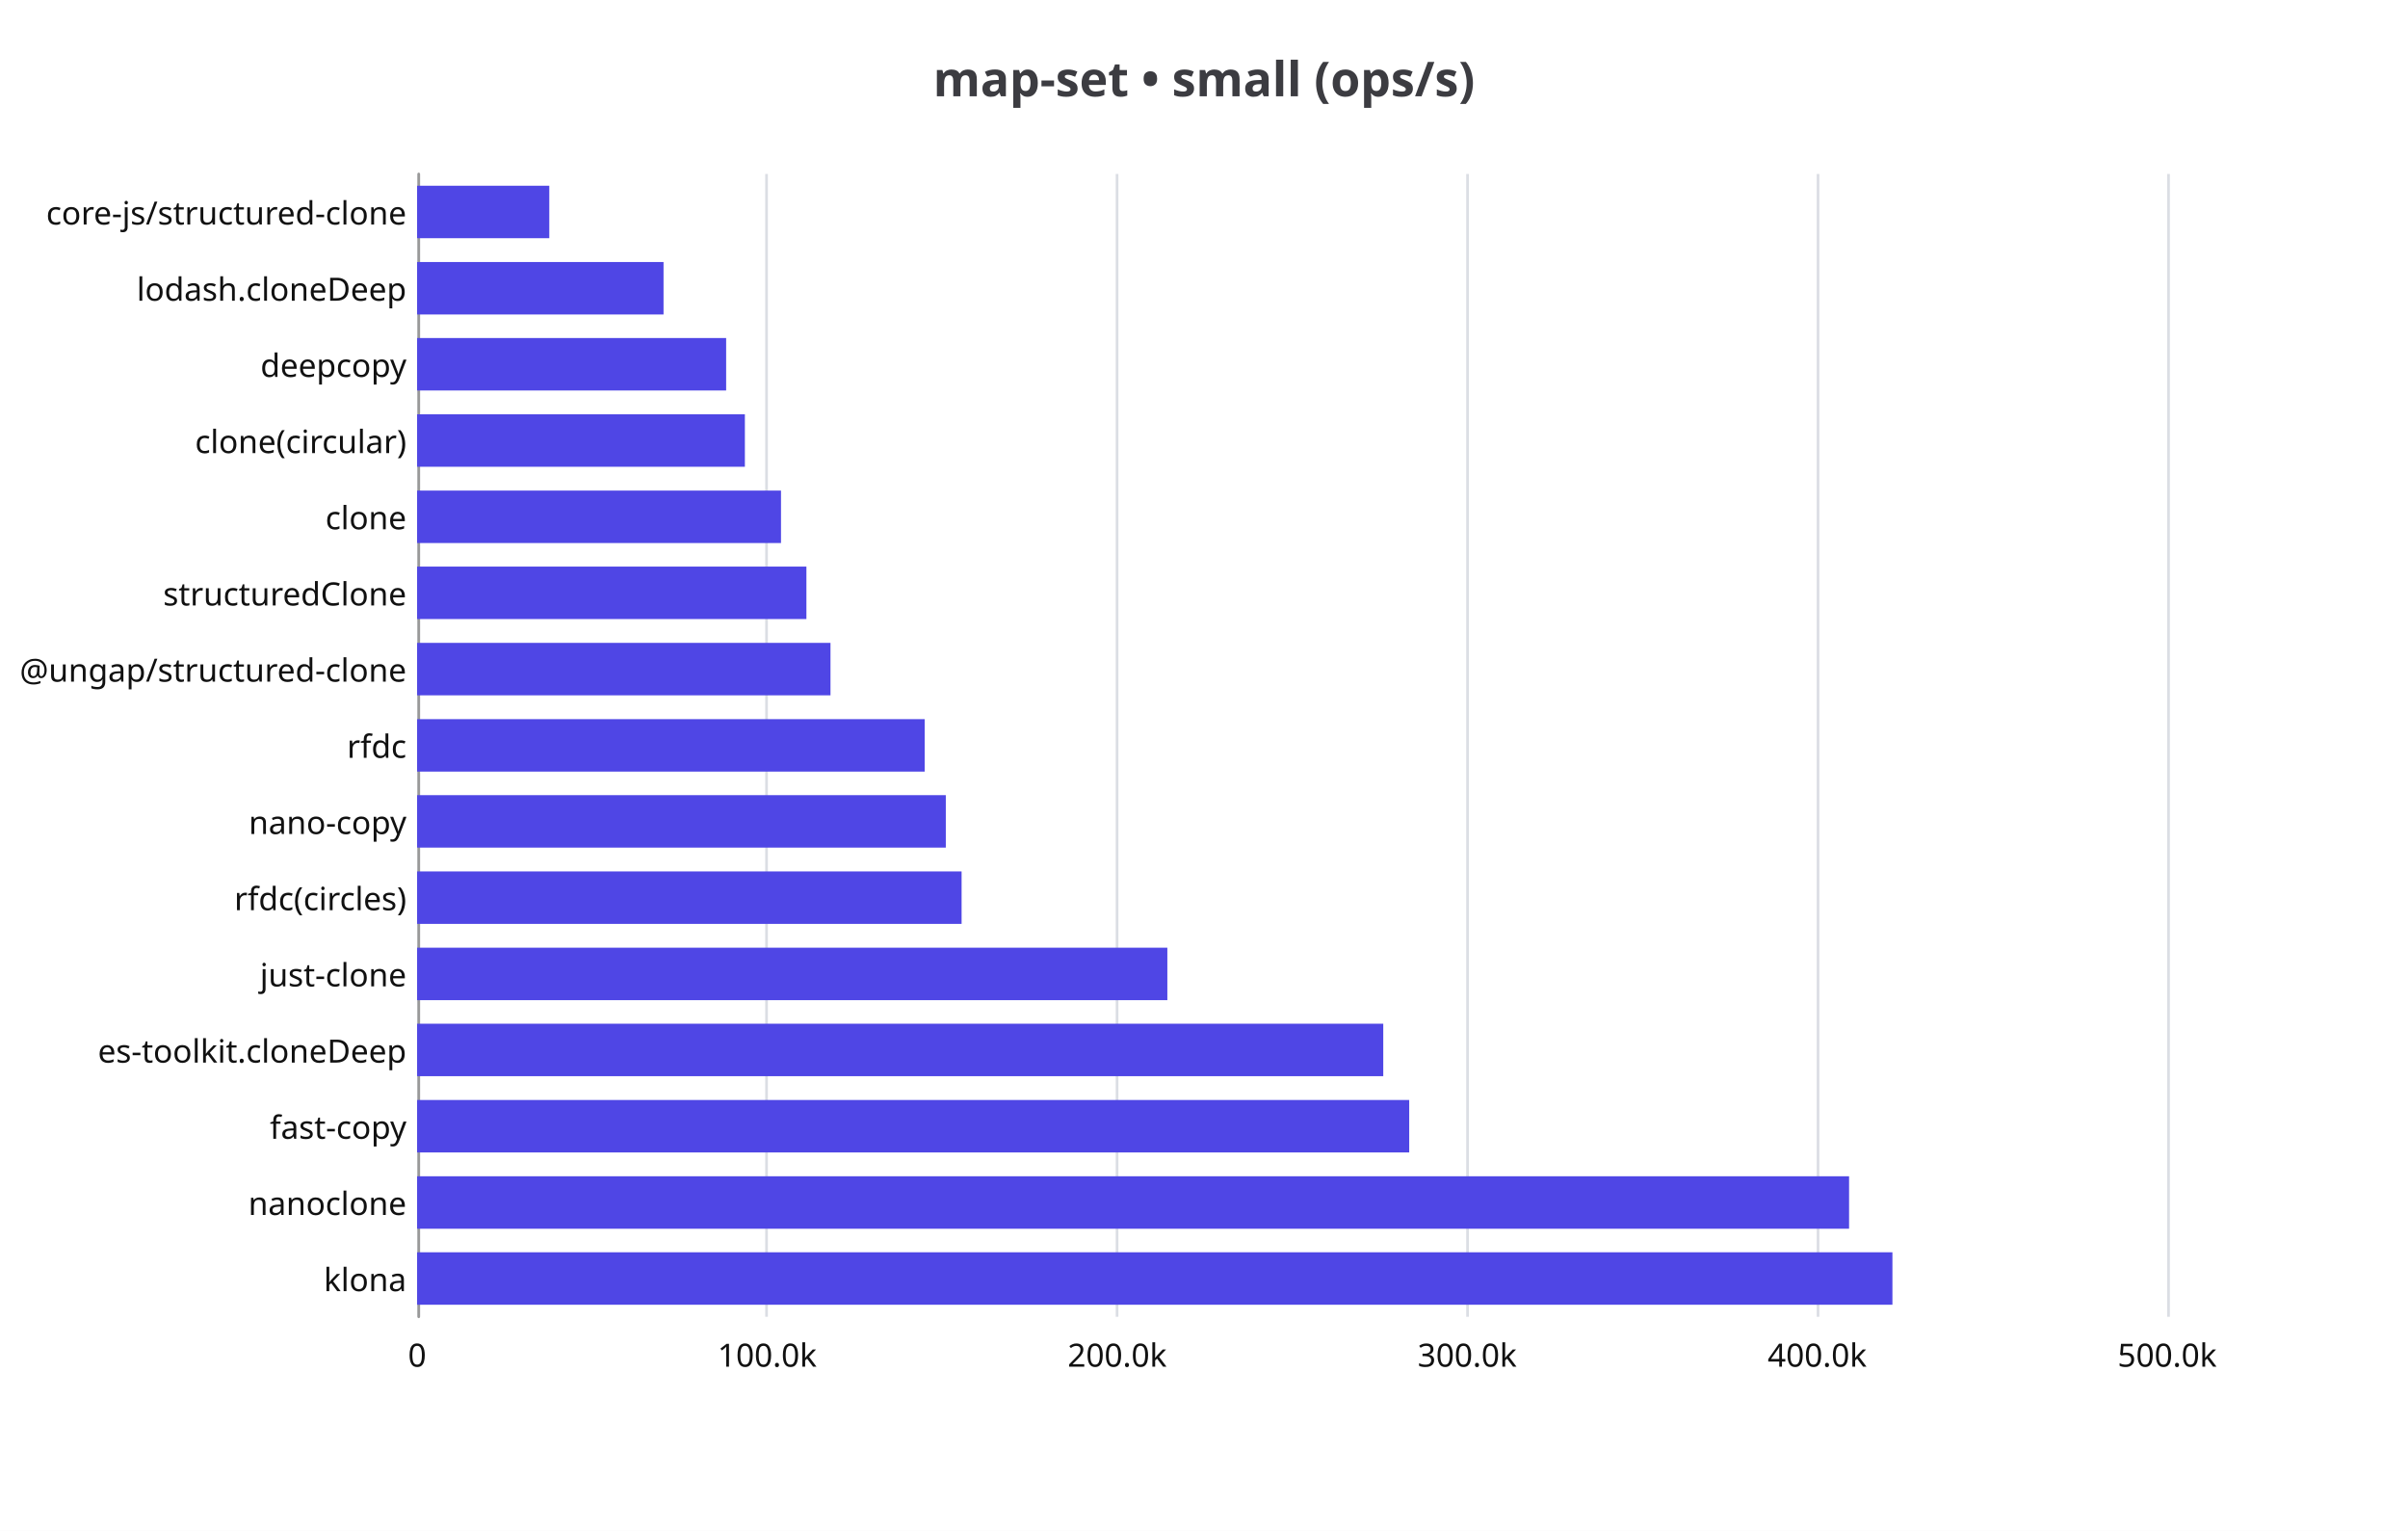
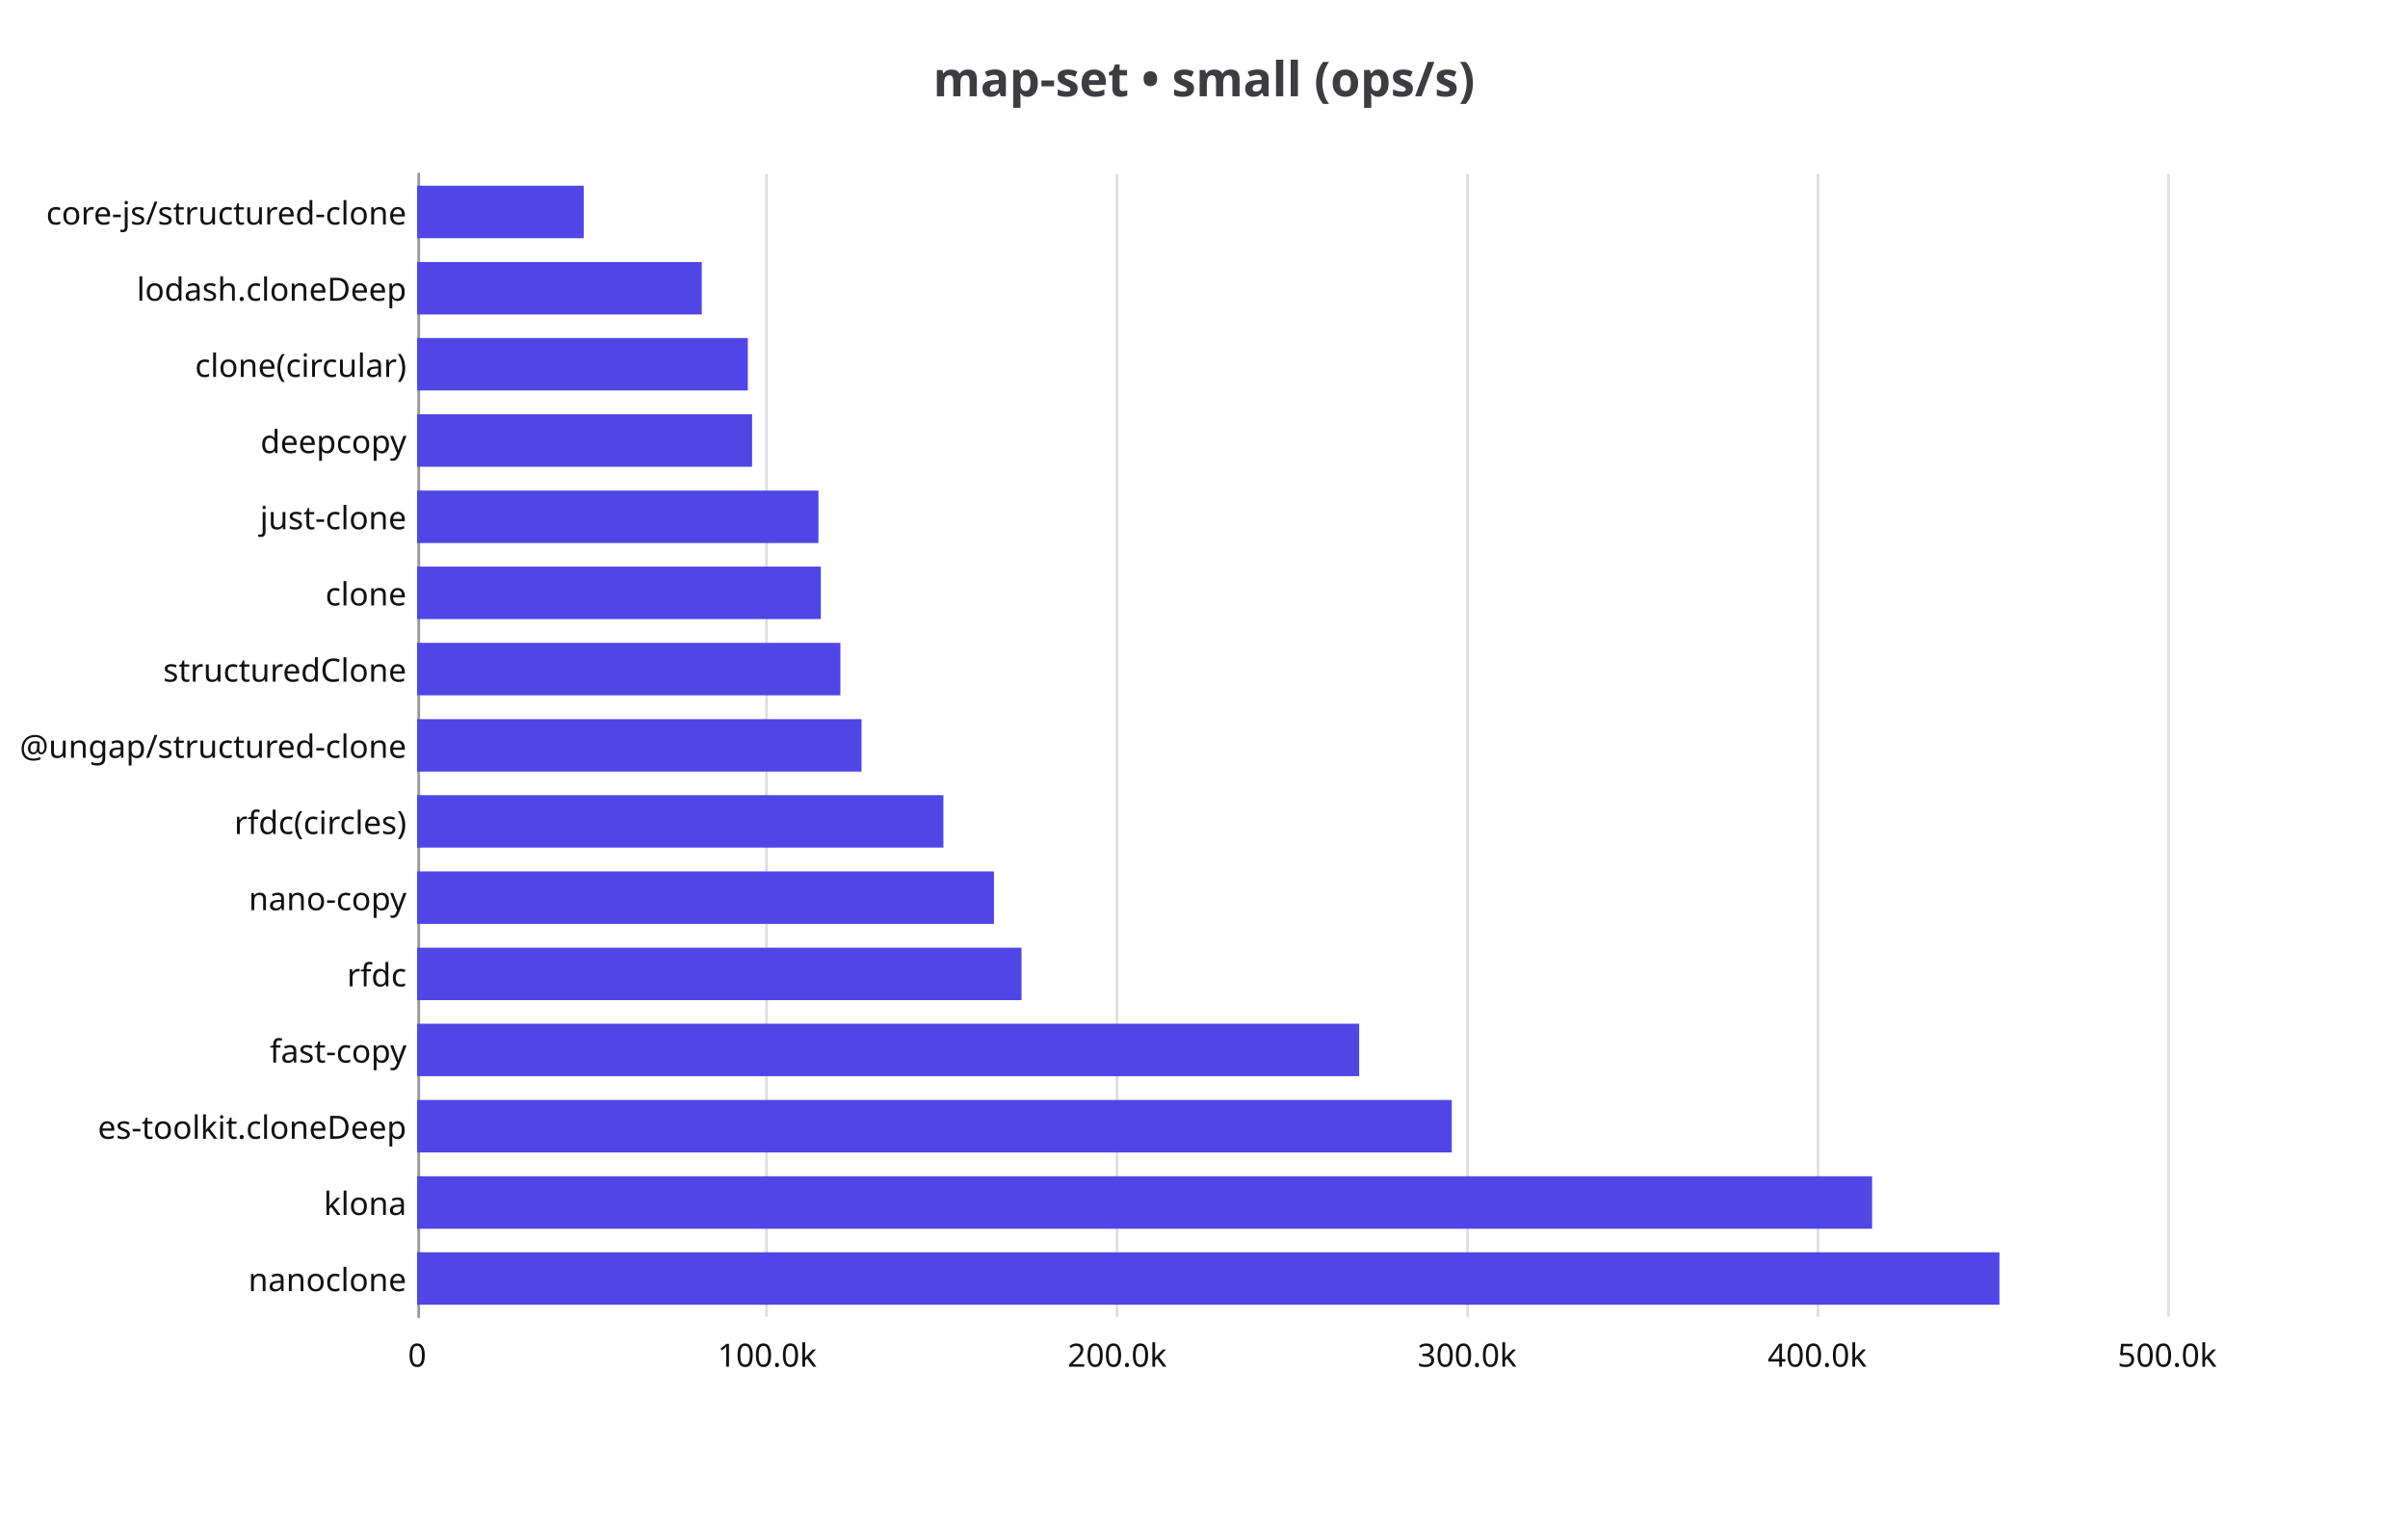
<svg xmlns="http://www.w3.org/2000/svg" width="900" height="572" version="1.1" baseProfile="full" viewBox="0 0 900 572">
  <rect width="900" height="572" x="0" y="0" fill="#ffffff" />
  <path d="M156.5 65L156.5 492" fill="none" pointer-events="visible" stroke="#dbdee4" class="zr16-cls-32" />
  <path d="M286.5 65L286.5 492" fill="none" pointer-events="visible" stroke="#dbdee4" class="zr16-cls-32" />
  <path d="M417.5 65L417.5 492" fill="none" pointer-events="visible" stroke="#dbdee4" class="zr16-cls-32" />
  <path d="M548.5 65L548.5 492" fill="none" pointer-events="visible" stroke="#dbdee4" class="zr16-cls-32" />
  <path d="M679.5 65L679.5 492" fill="none" pointer-events="visible" stroke="#dbdee4" class="zr16-cls-32" />
  <path d="M810.5 65L810.5 492" fill="none" pointer-events="visible" stroke="#dbdee4" class="zr16-cls-32" />
  <path d="M156.5 492L156.5 65" fill="none" pointer-events="visible" stroke="#999" stroke-linecap="round" class="zr16-cls-32" />
-   <text dominant-baseline="central" text-anchor="end" style="font-size:12px;font-family:Microsoft YaHei;" xml:space="preserve" transform="translate(151.92 477.7667)" fill="#111">    klona</text>
-   <text dominant-baseline="central" text-anchor="end" style="font-size:12px;font-family:Microsoft YaHei;" xml:space="preserve" transform="translate(151.92 449.3)" fill="#111">    nanoclone</text>
-   <text dominant-baseline="central" text-anchor="end" style="font-size:12px;font-family:Microsoft YaHei;" xml:space="preserve" transform="translate(151.92 420.8333)" fill="#111">    fast-copy</text>
-   <text dominant-baseline="central" text-anchor="end" style="font-size:12px;font-family:Microsoft YaHei;" xml:space="preserve" transform="translate(151.92 392.3667)" fill="#111">    es-toolkit.cloneDeep</text>
-   <text dominant-baseline="central" text-anchor="end" style="font-size:12px;font-family:Microsoft YaHei;" xml:space="preserve" transform="translate(151.92 363.9)" fill="#111">    just-clone</text>
-   <text dominant-baseline="central" text-anchor="end" style="font-size:12px;font-family:Microsoft YaHei;" xml:space="preserve" transform="translate(151.92 335.4333)" fill="#111">    rfdc(circles)</text>
-   <text dominant-baseline="central" text-anchor="end" style="font-size:12px;font-family:Microsoft YaHei;" xml:space="preserve" transform="translate(151.92 306.9667)" fill="#111">    nano-copy</text>
-   <text dominant-baseline="central" text-anchor="end" style="font-size:12px;font-family:Microsoft YaHei;" xml:space="preserve" transform="translate(151.92 278.5)" fill="#111">    rfdc</text>
-   <text dominant-baseline="central" text-anchor="end" style="font-size:12px;font-family:Microsoft YaHei;" xml:space="preserve" transform="translate(151.92 250.0333)" fill="#111">    @ungap/structured-clone</text>
-   <text dominant-baseline="central" text-anchor="end" style="font-size:12px;font-family:Microsoft YaHei;" xml:space="preserve" transform="translate(151.92 221.5667)" fill="#111">    structuredClone</text>
-   <text dominant-baseline="central" text-anchor="end" style="font-size:12px;font-family:Microsoft YaHei;" xml:space="preserve" transform="translate(151.92 193.1)" fill="#111">    clone</text>
-   <text dominant-baseline="central" text-anchor="end" style="font-size:12px;font-family:Microsoft YaHei;" xml:space="preserve" transform="translate(151.92 164.6333)" fill="#111">    clone(circular)</text>
-   <text dominant-baseline="central" text-anchor="end" style="font-size:12px;font-family:Microsoft YaHei;" xml:space="preserve" transform="translate(151.92 136.1667)" fill="#111">    deepcopy</text>
+   <text dominant-baseline="central" text-anchor="end" style="font-size:12px;font-family:Microsoft YaHei;" xml:space="preserve" transform="translate(151.92 477.7667)" fill="#111">    nanoclone</text>
+   <text dominant-baseline="central" text-anchor="end" style="font-size:12px;font-family:Microsoft YaHei;" xml:space="preserve" transform="translate(151.92 449.3)" fill="#111">    klona</text>
+   <text dominant-baseline="central" text-anchor="end" style="font-size:12px;font-family:Microsoft YaHei;" xml:space="preserve" transform="translate(151.92 420.8333)" fill="#111">    es-toolkit.cloneDeep</text>
+   <text dominant-baseline="central" text-anchor="end" style="font-size:12px;font-family:Microsoft YaHei;" xml:space="preserve" transform="translate(151.92 392.3667)" fill="#111">    fast-copy</text>
+   <text dominant-baseline="central" text-anchor="end" style="font-size:12px;font-family:Microsoft YaHei;" xml:space="preserve" transform="translate(151.92 363.9)" fill="#111">    rfdc</text>
+   <text dominant-baseline="central" text-anchor="end" style="font-size:12px;font-family:Microsoft YaHei;" xml:space="preserve" transform="translate(151.92 335.4333)" fill="#111">    nano-copy</text>
+   <text dominant-baseline="central" text-anchor="end" style="font-size:12px;font-family:Microsoft YaHei;" xml:space="preserve" transform="translate(151.92 306.9667)" fill="#111">    rfdc(circles)</text>
+   <text dominant-baseline="central" text-anchor="end" style="font-size:12px;font-family:Microsoft YaHei;" xml:space="preserve" transform="translate(151.92 278.5)" fill="#111">    @ungap/structured-clone</text>
+   <text dominant-baseline="central" text-anchor="end" style="font-size:12px;font-family:Microsoft YaHei;" xml:space="preserve" transform="translate(151.92 250.0333)" fill="#111">    structuredClone</text>
+   <text dominant-baseline="central" text-anchor="end" style="font-size:12px;font-family:Microsoft YaHei;" xml:space="preserve" transform="translate(151.92 221.5667)" fill="#111">    clone</text>
+   <text dominant-baseline="central" text-anchor="end" style="font-size:12px;font-family:Microsoft YaHei;" xml:space="preserve" transform="translate(151.92 193.1)" fill="#111">    just-clone</text>
+   <text dominant-baseline="central" text-anchor="end" style="font-size:12px;font-family:Microsoft YaHei;" xml:space="preserve" transform="translate(151.92 164.6333)" fill="#111">    deepcopy</text>
+   <text dominant-baseline="central" text-anchor="end" style="font-size:12px;font-family:Microsoft YaHei;" xml:space="preserve" transform="translate(151.92 136.1667)" fill="#111">    clone(circular)</text>
  <text dominant-baseline="central" text-anchor="end" style="font-size:12px;font-family:Microsoft YaHei;" xml:space="preserve" transform="translate(151.92 107.7)" fill="#111">    lodash.cloneDeep</text>
  <text dominant-baseline="central" text-anchor="end" style="font-size:12px;font-family:Microsoft YaHei;" xml:space="preserve" transform="translate(151.92 79.2333)" fill="#111">    core-js/structured-clone</text>
  <text dominant-baseline="central" text-anchor="middle" style="font-size:12px;font-family:Microsoft YaHei;" y="6" transform="translate(155.92 500)" fill="#111">0</text>
  <text dominant-baseline="central" text-anchor="middle" style="font-size:12px;font-family:Microsoft YaHei;" y="6" transform="translate(286.736 500)" fill="#111">100.0k</text>
  <text dominant-baseline="central" text-anchor="middle" style="font-size:12px;font-family:Microsoft YaHei;" y="6" transform="translate(417.552 500)" fill="#111">200.0k</text>
  <text dominant-baseline="central" text-anchor="middle" style="font-size:12px;font-family:Microsoft YaHei;" y="6" transform="translate(548.368 500)" fill="#111">300.0k</text>
  <text dominant-baseline="central" text-anchor="middle" style="font-size:12px;font-family:Microsoft YaHei;" y="6" transform="translate(679.184 500)" fill="#111">400.0k</text>
  <text dominant-baseline="central" text-anchor="middle" style="font-size:12px;font-family:Microsoft YaHei;" y="6" transform="translate(810 500)" fill="#111">500.0k</text>
-   <path d="M155.9 467.9l551.4 0l0 19.6l-551.4 0Z" fill="#4F46E5" ecmeta_series_index="0" ecmeta_data_index="0" ecmeta_ssr_type="chart" class="zr16-cls-33" />
-   <path d="M155.9 439.5l535.2 0l0 19.6l-535.2 0Z" fill="#4F46E5" ecmeta_series_index="0" ecmeta_data_index="1" ecmeta_ssr_type="chart" class="zr16-cls-33" />
-   <path d="M155.9 411l370.8 0l0 19.6l-370.8 0Z" fill="#4F46E5" ecmeta_series_index="0" ecmeta_data_index="2" ecmeta_ssr_type="chart" class="zr16-cls-33" />
-   <path d="M155.9 382.5l361.1 0l0 19.6l-361.1 0Z" fill="#4F46E5" ecmeta_series_index="0" ecmeta_data_index="3" ecmeta_ssr_type="chart" class="zr16-cls-33" />
-   <path d="M155.9 354.1l280.4 0l0 19.6l-280.4 0Z" fill="#4F46E5" ecmeta_series_index="0" ecmeta_data_index="4" ecmeta_ssr_type="chart" class="zr16-cls-33" />
-   <path d="M155.9 325.6l203.5 0l0 19.6l-203.5 0Z" fill="#4F46E5" ecmeta_series_index="0" ecmeta_data_index="5" ecmeta_ssr_type="chart" class="zr16-cls-33" />
-   <path d="M155.9 297.1l197.6 0l0 19.6l-197.6 0Z" fill="#4F46E5" ecmeta_series_index="0" ecmeta_data_index="6" ecmeta_ssr_type="chart" class="zr16-cls-33" />
-   <path d="M155.9 268.7l189.7 0l0 19.6l-189.7 0Z" fill="#4F46E5" ecmeta_series_index="0" ecmeta_data_index="7" ecmeta_ssr_type="chart" class="zr16-cls-33" />
-   <path d="M155.9 240.2l154.5 0l0 19.6l-154.5 0Z" fill="#4F46E5" ecmeta_series_index="0" ecmeta_data_index="8" ecmeta_ssr_type="chart" class="zr16-cls-33" />
-   <path d="M155.9 211.7l145.5 0l0 19.6l-145.5 0Z" fill="#4F46E5" ecmeta_series_index="0" ecmeta_data_index="9" ecmeta_ssr_type="chart" class="zr16-cls-33" />
-   <path d="M155.9 183.3l136 0l0 19.6l-136 0Z" fill="#4F46E5" ecmeta_series_index="0" ecmeta_data_index="10" ecmeta_ssr_type="chart" class="zr16-cls-33" />
-   <path d="M155.9 154.8l122.5 0l0 19.6l-122.5 0Z" fill="#4F46E5" ecmeta_series_index="0" ecmeta_data_index="11" ecmeta_ssr_type="chart" class="zr16-cls-33" />
-   <path d="M155.9 126.3l115.5 0l0 19.6l-115.5 0Z" fill="#4F46E5" ecmeta_series_index="0" ecmeta_data_index="12" ecmeta_ssr_type="chart" class="zr16-cls-33" />
-   <path d="M155.9 97.9l92.1 0l0 19.6l-92.1 0Z" fill="#4F46E5" ecmeta_series_index="0" ecmeta_data_index="13" ecmeta_ssr_type="chart" class="zr16-cls-33" />
-   <path d="M155.9 69.4l49.4 0l0 19.6l-49.4 0Z" fill="#4F46E5" ecmeta_series_index="0" ecmeta_data_index="14" ecmeta_ssr_type="chart" class="zr16-cls-33" />
+   <path d="M155.9 467.9l591.4 0l0 19.6l-591.4 0Z" fill="#4F46E5" ecmeta_series_index="0" ecmeta_data_index="0" ecmeta_ssr_type="chart" class="zr16-cls-33" />
+   <path d="M155.9 439.5l543.8 0l0 19.6l-543.8 0Z" fill="#4F46E5" ecmeta_series_index="0" ecmeta_data_index="1" ecmeta_ssr_type="chart" class="zr16-cls-33" />
+   <path d="M155.9 411l386.7 0l0 19.6l-386.7 0Z" fill="#4F46E5" ecmeta_series_index="0" ecmeta_data_index="2" ecmeta_ssr_type="chart" class="zr16-cls-33" />
+   <path d="M155.9 382.5l352.1 0l0 19.6l-352.1 0Z" fill="#4F46E5" ecmeta_series_index="0" ecmeta_data_index="3" ecmeta_ssr_type="chart" class="zr16-cls-33" />
+   <path d="M155.9 354.1l225.9 0l0 19.6l-225.9 0Z" fill="#4F46E5" ecmeta_series_index="0" ecmeta_data_index="4" ecmeta_ssr_type="chart" class="zr16-cls-33" />
+   <path d="M155.9 325.6l215.6 0l0 19.6l-215.6 0Z" fill="#4F46E5" ecmeta_series_index="0" ecmeta_data_index="5" ecmeta_ssr_type="chart" class="zr16-cls-33" />
+   <path d="M155.9 297.1l196.7 0l0 19.6l-196.7 0Z" fill="#4F46E5" ecmeta_series_index="0" ecmeta_data_index="6" ecmeta_ssr_type="chart" class="zr16-cls-33" />
+   <path d="M155.9 268.7l166.1 0l0 19.6l-166.1 0Z" fill="#4F46E5" ecmeta_series_index="0" ecmeta_data_index="7" ecmeta_ssr_type="chart" class="zr16-cls-33" />
+   <path d="M155.9 240.2l158.2 0l0 19.6l-158.2 0Z" fill="#4F46E5" ecmeta_series_index="0" ecmeta_data_index="8" ecmeta_ssr_type="chart" class="zr16-cls-33" />
+   <path d="M155.9 211.7l150.9 0l0 19.6l-150.9 0Z" fill="#4F46E5" ecmeta_series_index="0" ecmeta_data_index="9" ecmeta_ssr_type="chart" class="zr16-cls-33" />
+   <path d="M155.9 183.3l150 0l0 19.6l-150 0Z" fill="#4F46E5" ecmeta_series_index="0" ecmeta_data_index="10" ecmeta_ssr_type="chart" class="zr16-cls-33" />
+   <path d="M155.9 154.8l125.2 0l0 19.6l-125.2 0Z" fill="#4F46E5" ecmeta_series_index="0" ecmeta_data_index="11" ecmeta_ssr_type="chart" class="zr16-cls-33" />
+   <path d="M155.9 126.3l123.6 0l0 19.6l-123.6 0Z" fill="#4F46E5" ecmeta_series_index="0" ecmeta_data_index="12" ecmeta_ssr_type="chart" class="zr16-cls-33" />
+   <path d="M155.9 97.9l106.4 0l0 19.6l-106.4 0Z" fill="#4F46E5" ecmeta_series_index="0" ecmeta_data_index="13" ecmeta_ssr_type="chart" class="zr16-cls-33" />
+   <path d="M155.9 69.4l62.3 0l0 19.6l-62.3 0Z" fill="#4F46E5" ecmeta_series_index="0" ecmeta_data_index="14" ecmeta_ssr_type="chart" class="zr16-cls-33" />
  <path d="M-102.7 -5l205.3 0l0 28l-205.3 0Z" transform="translate(450 20)" fill="rgb(0,0,0)" fill-opacity="0" stroke="#3c3c41" stroke-width="0" class="zr16-cls-32" />
  <text dominant-baseline="central" text-anchor="middle" style="font-size:18px;font-family:Microsoft YaHei;font-weight:bold;" xml:space="preserve" y="9" transform="translate(450 20)" fill="#3c3c41">map-set • small (ops/s)</text>
  <style>
.zr16-cls-32:hover {
pointer-events:none;
}
.zr16-cls-33:hover {
cursor:pointer;
fill:rgba(86,77,251,1);
}



</style>
</svg>
